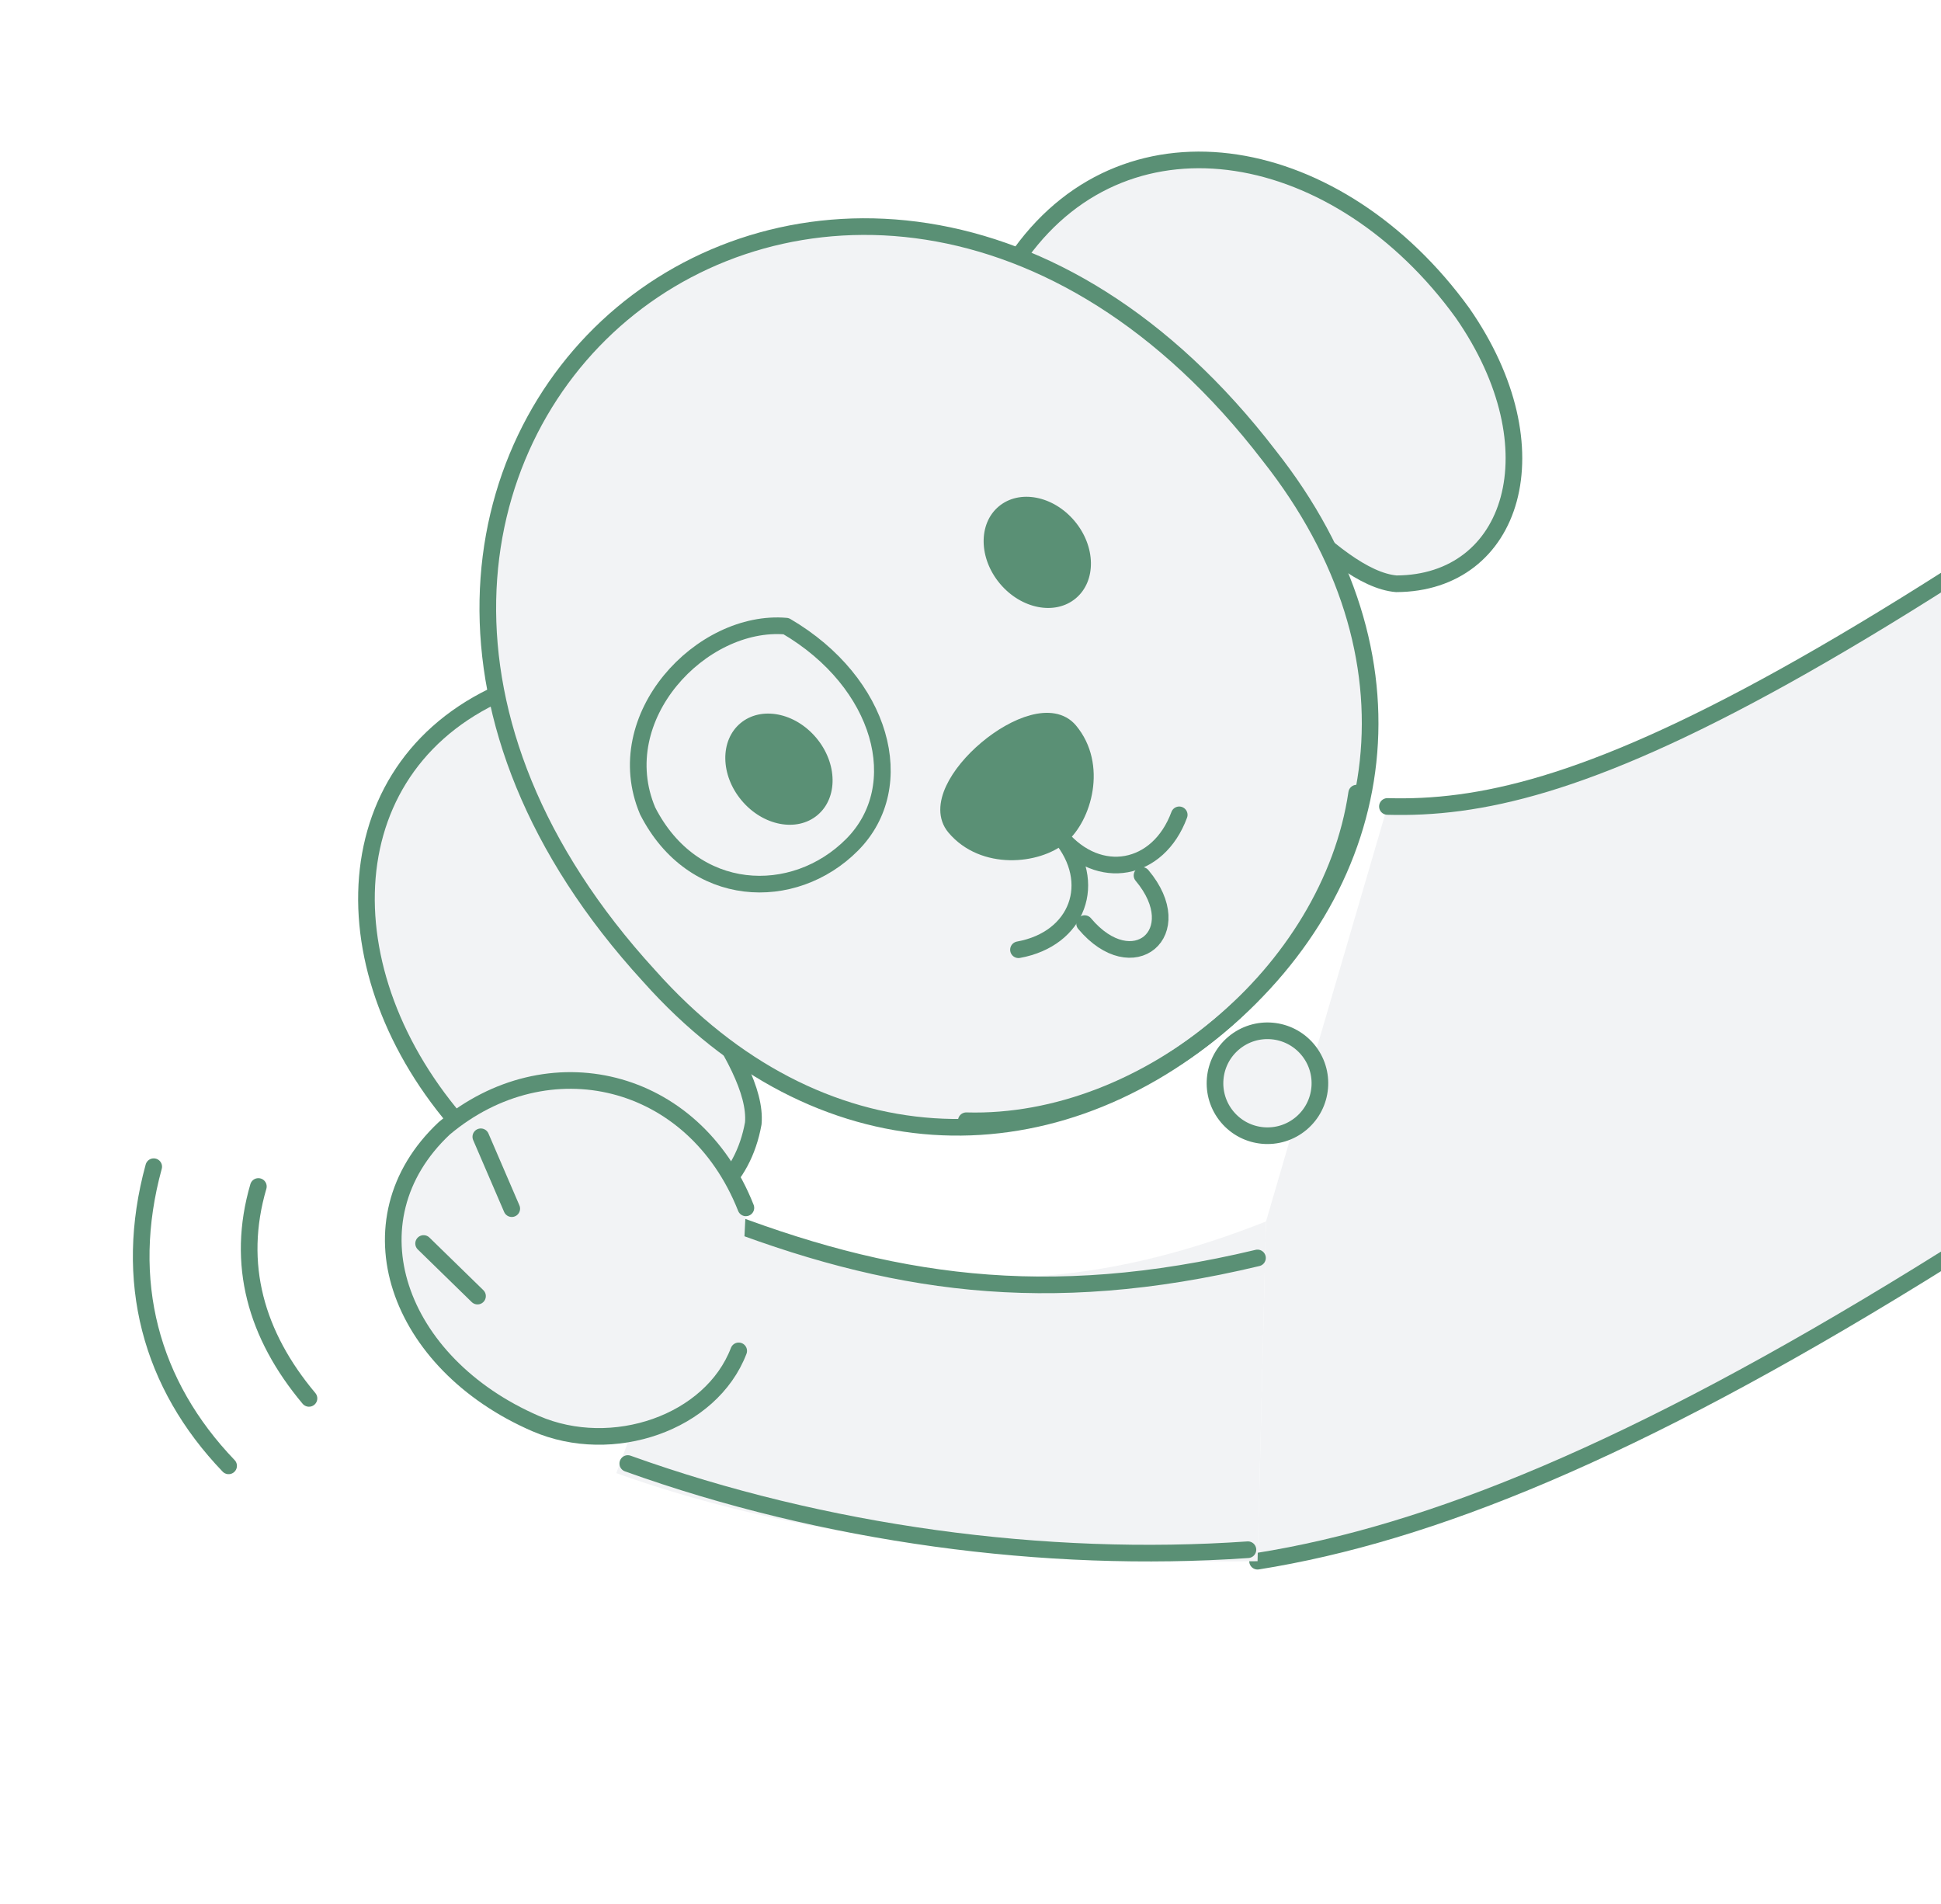
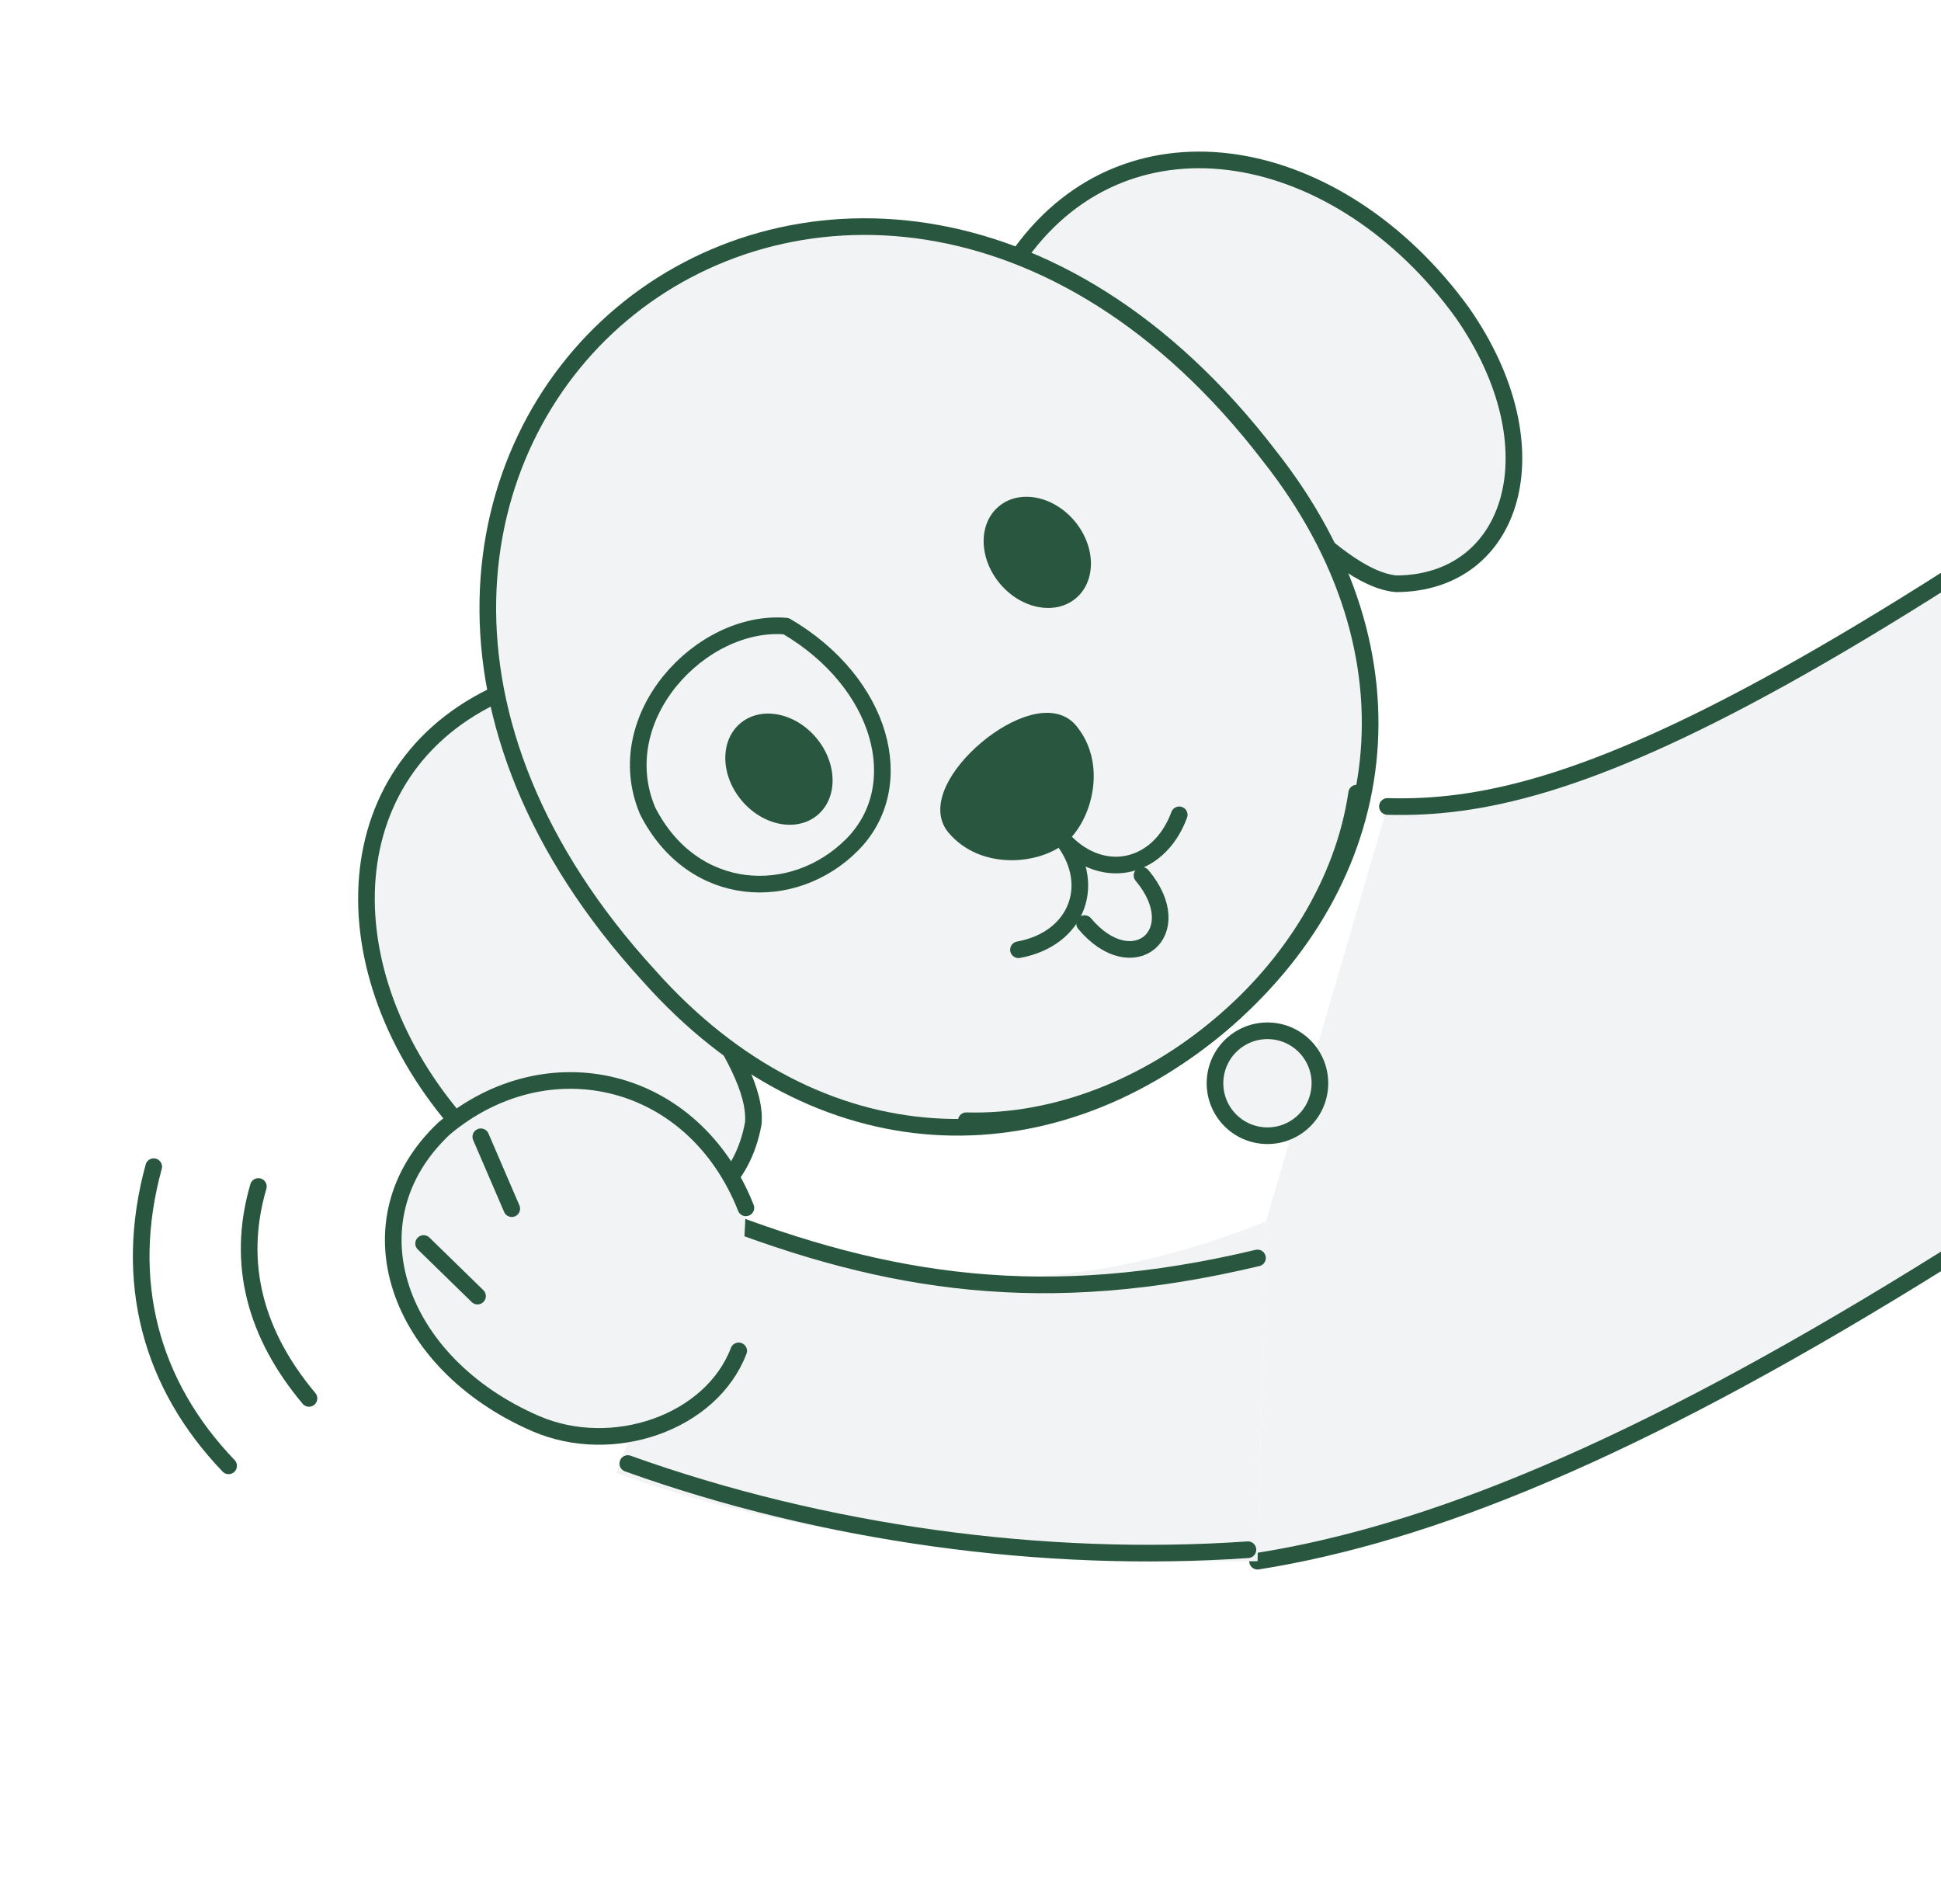
- <svg xmlns="http://www.w3.org/2000/svg" viewBox="8 56 259 254" fill="none" stroke="#5A9075" stroke-width="2.22" stroke-linecap="round" stroke-linejoin="round">
+ <svg xmlns="http://www.w3.org/2000/svg" viewBox="8 56 259 254" fill="none" stroke="#28563E" stroke-width="2.22" stroke-linecap="round" stroke-linejoin="round">
  <g transform="rotate(-40 200 150)">
    <g transform="translate(300 0) scale(-1 1)">
      <path d="M114 156 C96 172 62 184 -90 190 L-90 262 C80 258 152 246 192 222 L162 188 Z" fill="#f2f3f5" stroke="none" />
      <path d="M114 156 C96 172 62 184 -90 190" />
      <path d="M192 222 C152 246 80 258 -90 262" />
      <path d="M104 68 C80 62 62 84 64 112 C66 134 82 144 94 134 C100 128 99 108 101 90" fill="#f2f3f5" />
      <path d="M196 68 C220 62 238 84 236 112 C234 134 218 144 206 134 C200 128 201 108 199 90" fill="#f2f3f5" />
      <path d="M96 110 C94 64 122 40 150 40 C178 40 206 64 204 110 C203 144 180 164 150 164 C120 164 97 144 96 110 Z" fill="#f2f3f5" />
      <path d="M160 86 C168 78 186 80 190 93 C193 106 183 115 172 114 C161 113 155 100 160 86 Z" />
-       <ellipse cx="128" cy="100" rx="6.5" ry="8" fill="#5A9075" stroke="none" />
-       <ellipse cx="173" cy="100" rx="6.5" ry="8" fill="#5A9075" stroke="none" />
-       <path d="M140 121 C140 114 160 114 160 121 C160 127 154 131 150 131 C146 131 140 127 140 121 Z" fill="#5A9075" />
+       <ellipse cx="128" cy="100" rx="6.5" ry="8" fill="#28563E" stroke="none" />
+       <ellipse cx="173" cy="100" rx="6.5" ry="8" fill="#28563E" stroke="none" />
+       <path d="M140 121 C140 114 160 114 160 121 C160 127 154 131 150 131 C146 131 140 127 140 121 Z" fill="#28563E" />
      <path d="M150 131 C150 139 143 143 136 139" />
      <path d="M150 131 C150 139 157 143 164 139" />
      <path d="M145 142 C145 152 155 152 155 142" />
      <path d="M116 152 C134 168 166 168 184 152" />
      <circle cx="150" cy="174" r="7" fill="#f2f3f5" />
      <path d="M162 188 C192 178 206 162 218 140 L250 158 C236 182 214 204 192 222 Z" fill="#f2f3f5" stroke="none" />
      <path d="M166 191 C192 178 206 162 218 140" />
      <path d="M192 220 C214 204 234 182 248 158" />
      <path d="M214 142 C208 124 220 108 238 108 C256 109 263 128 254 146 C249 156 236 161 227 156" fill="#f2f3f5" />
      <path d="M235 112 L238 122" />
      <path d="M250 118 L249 128" />
      <path d="M262 98 C271 104 275 113 275 124" />
      <path d="M271 87 C284 96 290 109 289 124" />
    </g>
  </g>
</svg>
